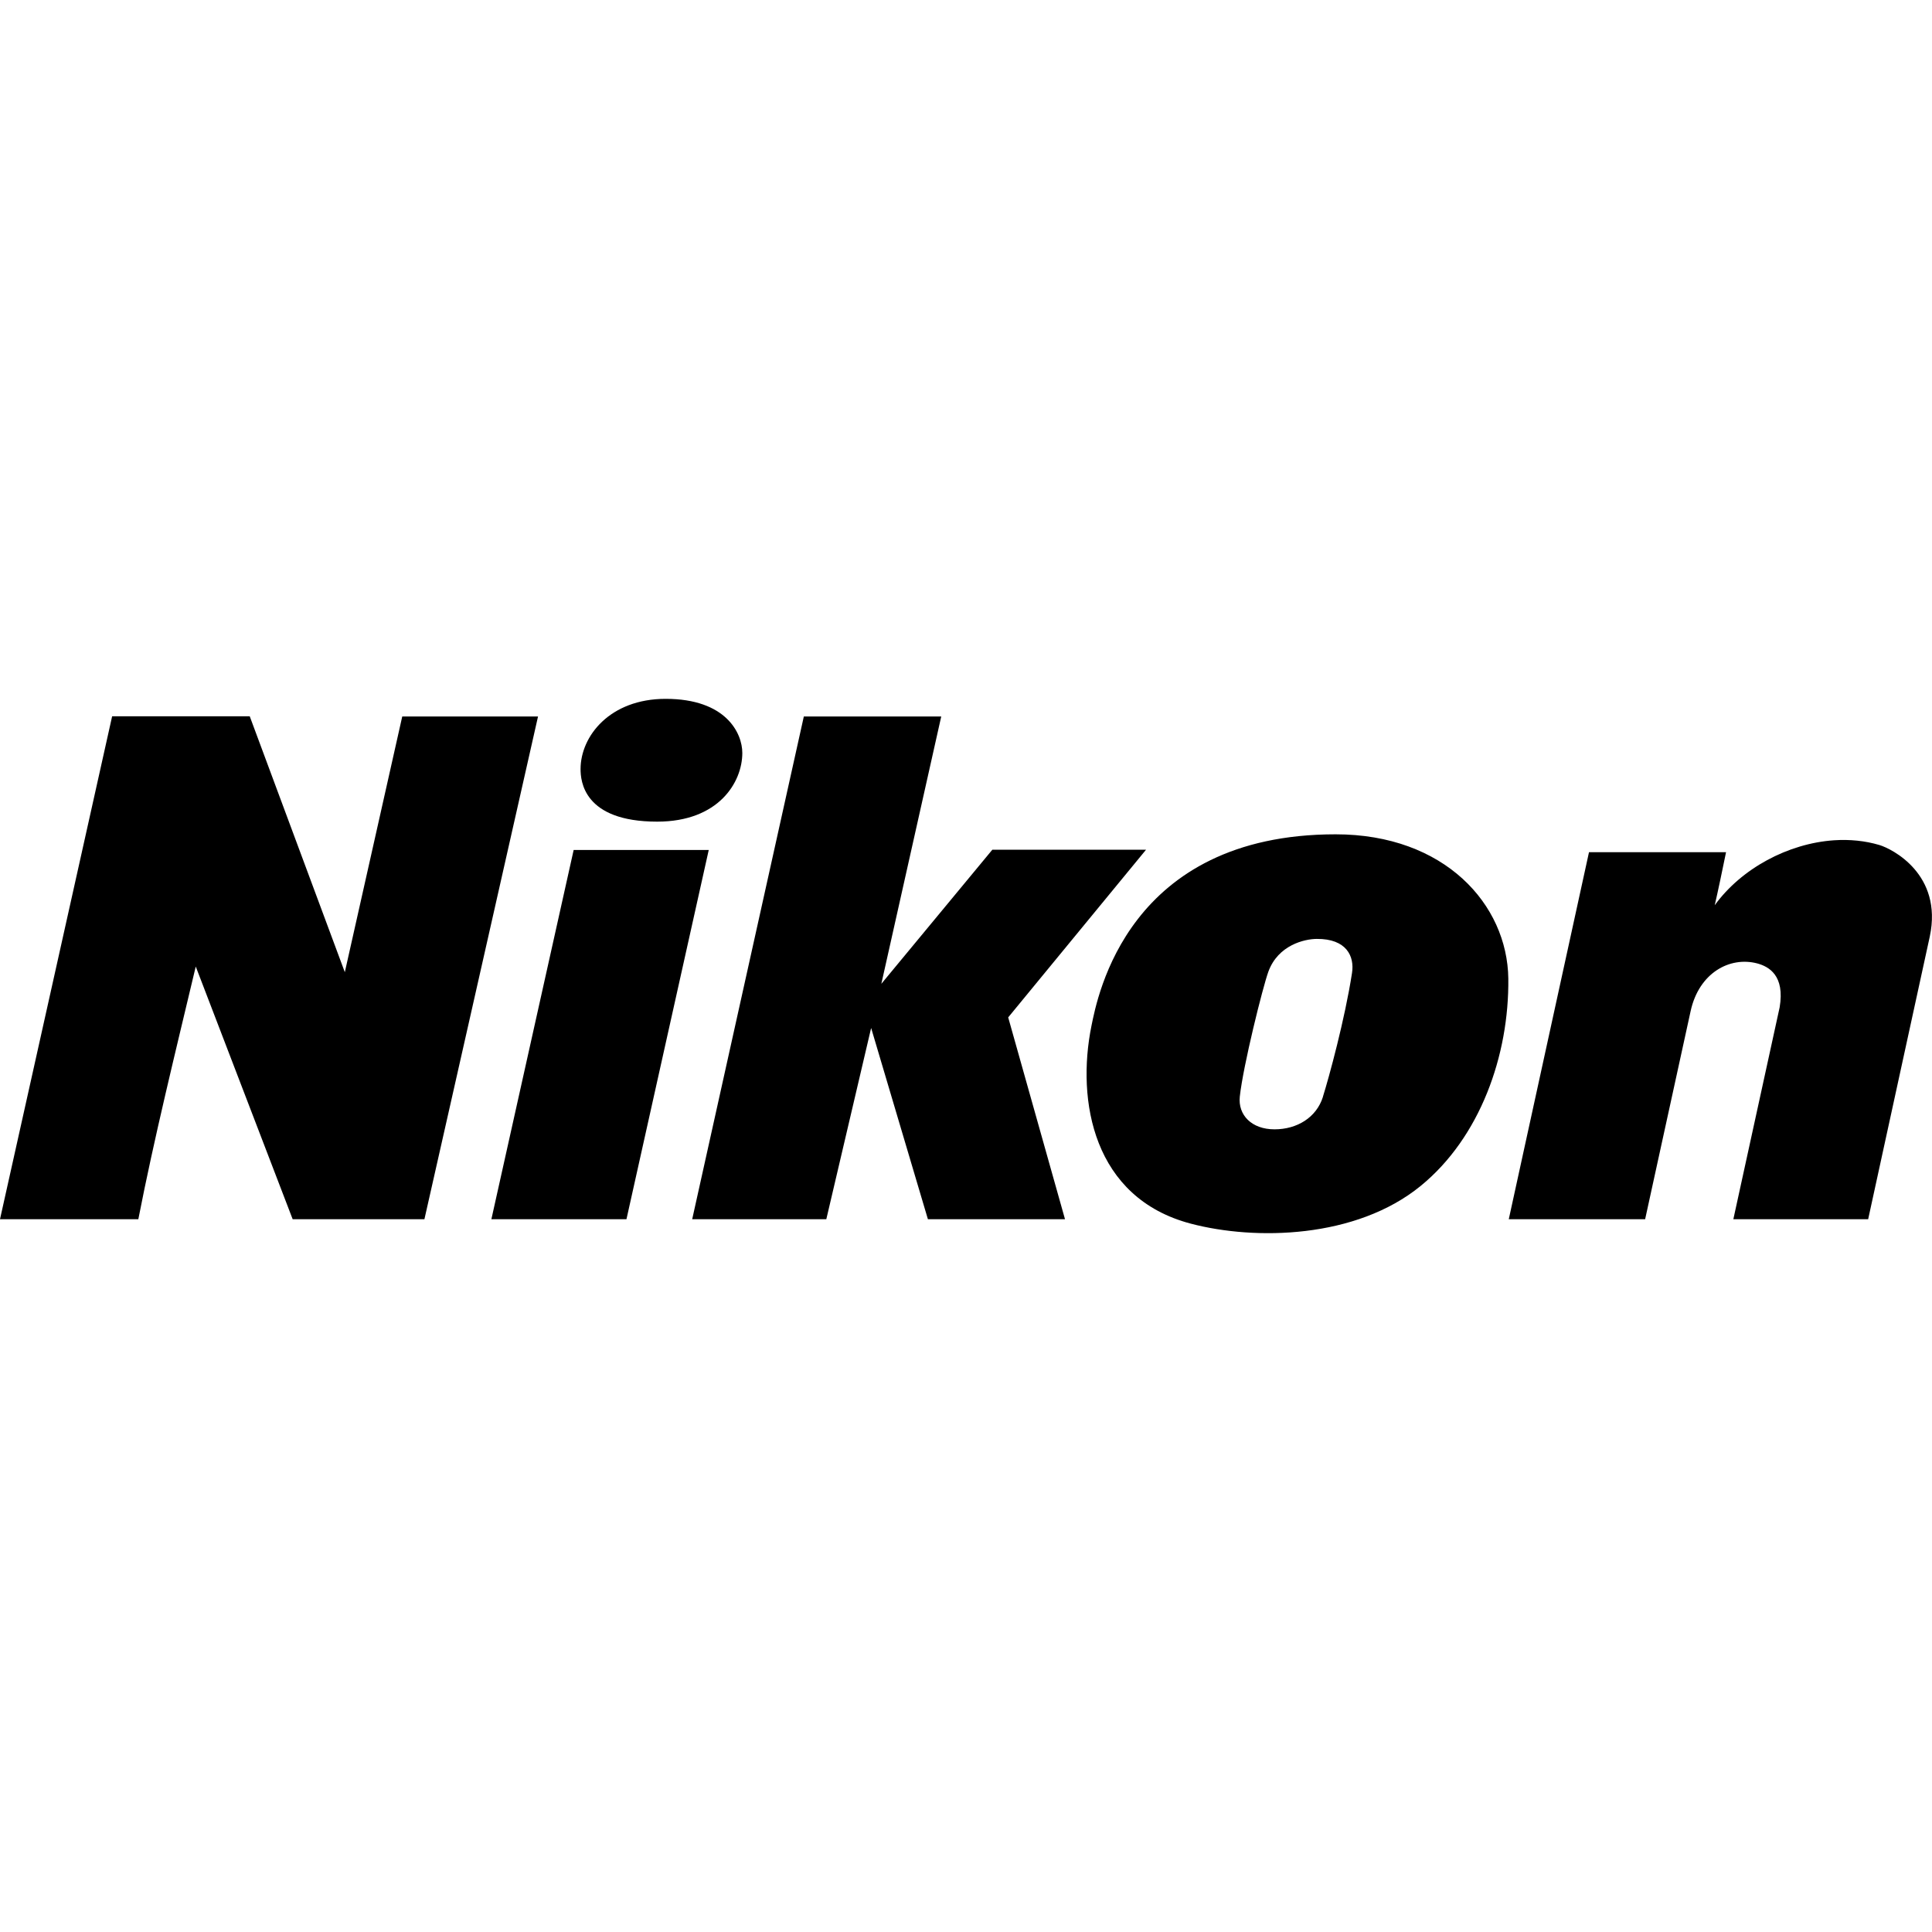
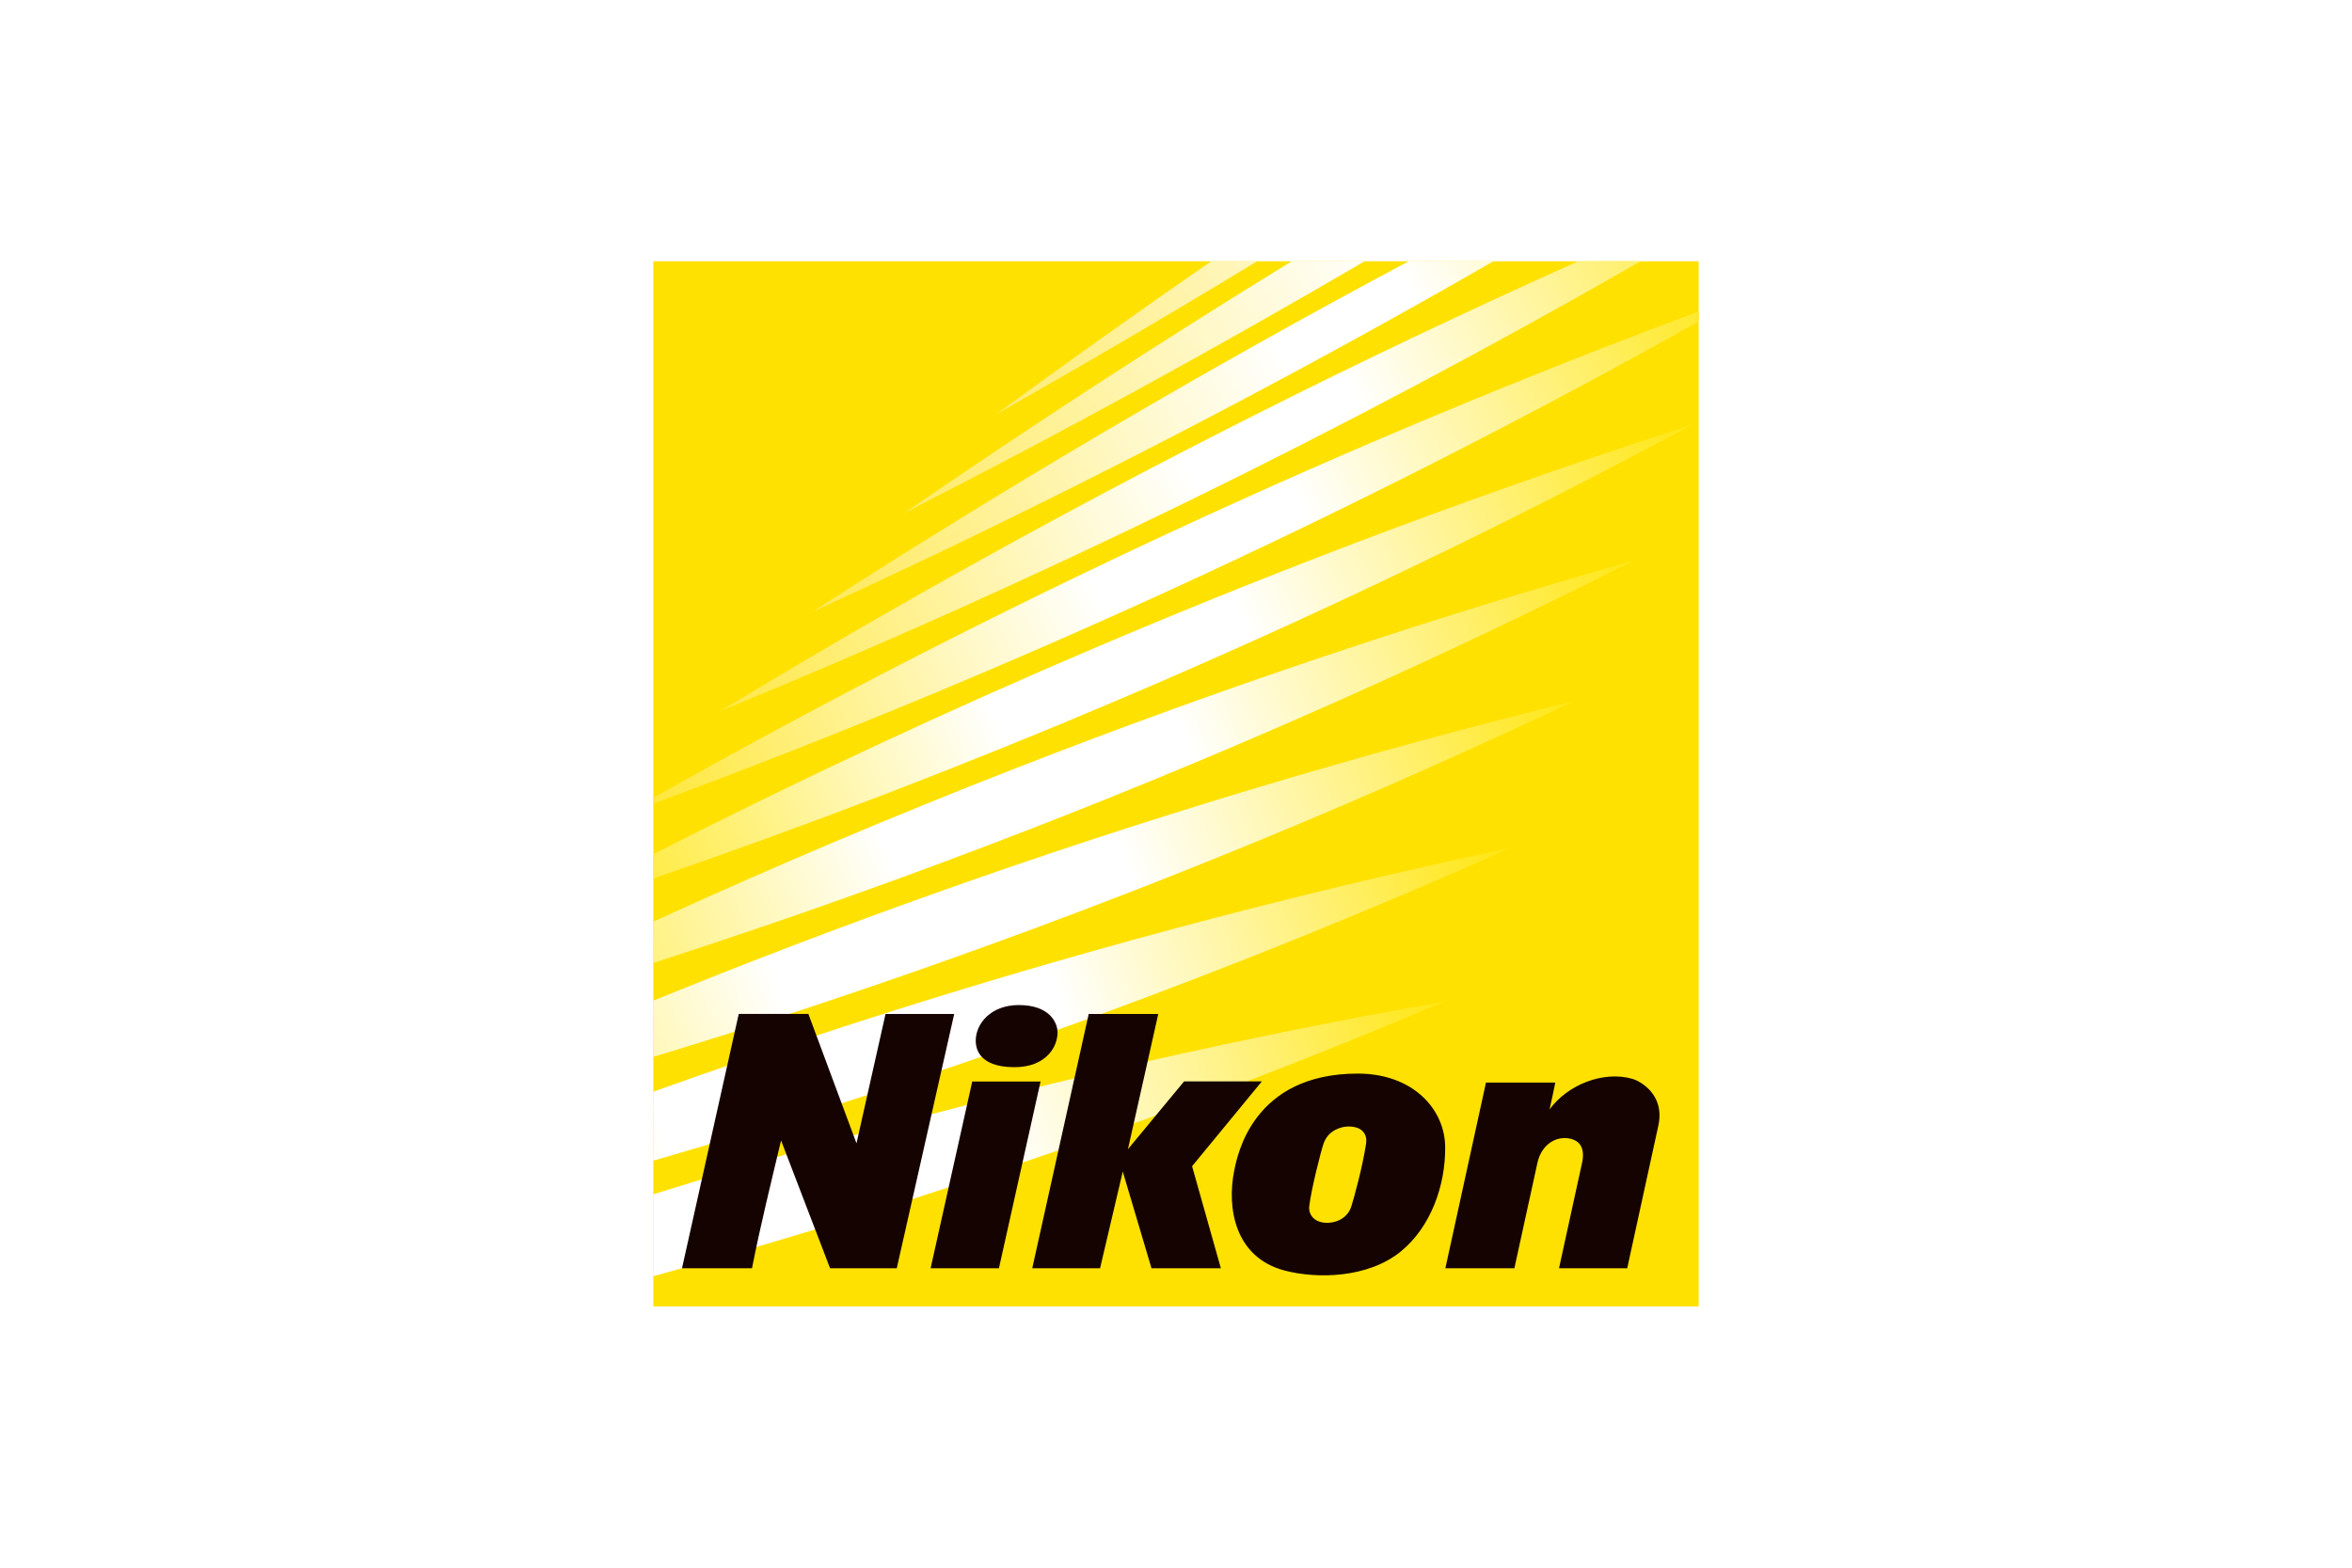
- <svg xmlns="http://www.w3.org/2000/svg" viewBox="0 0 50 50" width="50px" height="50px">
-   <path d="M 17.227 18.086 C 15.784 18.086 15.025 19.051 15.025 19.904 C 15.025 20.204 15.096 21.264 17.008 21.264 C 18.599 21.264 19.211 20.246 19.211 19.486 C 19.211 18.975 18.791 18.086 17.227 18.086 z M 2.902 18.537 L 0 31.553 L 3.58 31.553 C 3.987 29.466 4.531 27.264 5.066 25.014 L 7.574 31.553 L 10.984 31.553 L 13.924 18.543 L 10.41 18.543 L 8.924 25.16 L 6.463 18.537 L 2.902 18.537 z M 20.803 18.543 L 17.914 31.553 L 21.385 31.553 L 22.545 26.604 L 24.014 31.553 L 27.562 31.553 L 26.092 26.33 L 29.66 21.99 L 25.682 21.99 L 22.809 25.461 L 24.359 18.543 L 20.803 18.543 z M 34.566 21.592 C 29.186 21.592 28.402 25.787 28.246 26.553 C 27.854 28.49 28.291 31.003 30.818 31.668 C 32.485 32.107 35.094 32.059 36.77 30.689 C 38.302 29.436 39.058 27.318 39.035 25.324 C 39.01 23.409 37.389 21.592 34.566 21.592 z M 47.469 21.746 C 46.274 21.826 45.063 22.479 44.377 23.428 C 44.467 23.037 44.562 22.58 44.67 22.055 L 41.123 22.055 L 39.047 31.553 L 42.576 31.553 L 43.754 26.164 C 43.972 25.174 44.767 24.749 45.473 24.932 C 45.779 25.014 46.196 25.244 46.057 26.07 L 44.859 31.553 L 48.348 31.553 L 49.943 24.236 C 50.284 22.623 48.962 21.965 48.639 21.869 C 48.265 21.758 47.867 21.72 47.469 21.746 z M 14.846 21.998 L 12.717 31.553 L 16.213 31.553 L 18.342 21.998 L 14.846 21.998 z M 34.076 24.299 C 34.847 24.292 35.058 24.749 34.99 25.18 C 34.806 26.375 34.392 27.889 34.24 28.373 C 34.237 28.379 34.237 28.387 34.236 28.391 C 34.068 28.92 33.569 29.227 32.984 29.227 C 32.391 29.227 32.035 28.855 32.086 28.379 C 32.173 27.577 32.68 25.549 32.824 25.15 C 33.077 24.453 33.766 24.301 34.076 24.299 z" />
+ <svg xmlns="http://www.w3.org/2000/svg" height="800" width="1200" viewBox="-44.7 -74.5 387.4 447">
+   <defs>
+     <linearGradient x1="0" y1="0" x2="1" y2="0" gradientUnits="userSpaceOnUse" gradientTransform="scale(98.68864 -98.68864) rotate(-32.85 -12.597 -4.741)" spreadMethod="pad" id="j">
+       <stop offset="0" stop-color="#ffeb6e" />
+       <stop offset=".475" stop-color="#fff" />
+       <stop offset=".525" stop-color="#fff" />
+       <stop offset="1" stop-color="#ffe400" />
+     </linearGradient>
+     <linearGradient x1="0" y1="0" x2="1" y2="0" gradientUnits="userSpaceOnUse" gradientTransform="scale(100.2359 -100.2359) rotate(-30.75 -13.21 -4.557)" spreadMethod="pad" id="i">
+       <stop offset="0" stop-color="#ffea61" />
+       <stop offset=".46" stop-color="#fff" />
+       <stop offset=".54" stop-color="#fff" />
+       <stop offset="1" stop-color="#ffe400" />
+     </linearGradient>
+     <linearGradient x1="0" y1="0" x2="1" y2="0" gradientUnits="userSpaceOnUse" gradientTransform="matrix(89.3902 48.9802 48.9802 -89.3902 39.877 733.38)" spreadMethod="pad" id="h">
+       <stop offset="0" stop-color="#ffe851" />
+       <stop offset=".445" stop-color="#fff" />
+       <stop offset=".555" stop-color="#fff" />
+       <stop offset="1" stop-color="#ffe400" />
+     </linearGradient>
+     <linearGradient x1="0" y1="0" x2="1" y2="0" gradientUnits="userSpaceOnUse" gradientTransform="scale(103.7246 -103.7246) rotate(-26.76 -14.542 -4.15)" spreadMethod="pad" id="g">
+       <stop offset="0" stop-color="#ffe73f" />
+       <stop offset=".43" stop-color="#fff" />
+       <stop offset=".57" stop-color="#fff" />
+       <stop offset="1" stop-color="#ffe400" />
+     </linearGradient>
+     <linearGradient x1="0" y1="0" x2="1" y2="0" gradientUnits="userSpaceOnUse" gradientTransform="matrix(95.9529 44.4788 44.4788 -95.9529 24.627 717.067)" spreadMethod="pad" id="f">
+       <stop offset="0" stop-color="#ffe528" />
+       <stop offset=".415" stop-color="#fff" />
+       <stop offset=".585" stop-color="#fff" />
+       <stop offset="1" stop-color="#ffe400" />
+     </linearGradient>
+     <linearGradient x1="0" y1="0" x2="1" y2="0" gradientUnits="userSpaceOnUse" gradientTransform="matrix(99.3767 42.2853 42.2853 -99.3767 16.44 708.317)" spreadMethod="pad" id="e">
+       <stop offset="0" stop-color="#ffe400" />
+       <stop offset=".4" stop-color="#fff" />
+       <stop offset=".6" stop-color="#fff" />
+       <stop offset="1" stop-color="#ffe400" />
+     </linearGradient>
+     <linearGradient x1="0" y1="0" x2="1" y2="0" gradientUnits="userSpaceOnUse" gradientTransform="scale(110.8393 -110.8393) rotate(-21.3 -16.734 -3.342)" spreadMethod="pad" id="d">
+       <stop offset="0" stop-color="#ffe400" />
+       <stop offset=".385" stop-color="#fff" />
+       <stop offset=".615" stop-color="#fff" />
+       <stop offset="1" stop-color="#ffe400" />
+     </linearGradient>
+     <linearGradient x1="0" y1="0" x2="1" y2="0" gradientUnits="userSpaceOnUse" gradientTransform="scale(113.7843 -113.7843) rotate(-19.62 -17.531 -3.009)" spreadMethod="pad" id="c">
+       <stop offset="0" stop-color="#ffe400" />
+       <stop offset=".37" stop-color="#fff" />
+       <stop offset=".63" stop-color="#fff" />
+       <stop offset="1" stop-color="#ffe400" />
+     </linearGradient>
+     <linearGradient x1="0" y1="0" x2="1" y2="0" gradientUnits="userSpaceOnUse" gradientTransform="matrix(111.492 36.2475 36.2475 -111.492 -10.81 679.442)" spreadMethod="pad" id="b">
+       <stop offset="0" stop-color="#ffe400" />
+       <stop offset=".355" stop-color="#fff" />
+       <stop offset=".645" stop-color="#fff" />
+       <stop offset="1" stop-color="#ffe400" />
+     </linearGradient>
+     <linearGradient x1="0" y1="0" x2="1" y2="0" gradientUnits="userSpaceOnUse" gradientTransform="scale(121.0718 -121.0718) rotate(-16.47 -19.175 -2.187)" spreadMethod="pad" id="a">
+       <stop offset="0" stop-color="#ffe400" />
+       <stop offset=".34" stop-color="#fff" />
+       <stop offset=".66" stop-color="#fff" />
+       <stop offset="1" stop-color="#ffe400" />
+     </linearGradient>
+     <clipPath clipPathUnits="userSpaceOnUse" id="k">
+       <path d="M28.346 638.929h121.89V762.52H28.346z" />
+     </clipPath>
+   </defs>
+   <path d="M0 298h298V0H0z" fill="#ffe100" />
+   <path d="M36.056 689a530.018 530.018 0 01-7.71-2.345v-6.661a516.548 516.548 0 0164.387 22.35A516.45 516.45 0 0136.056 689" fill="url(#a)" transform="matrix(3.50667 0 0 -3.50667 -99.4 2673.903)" />
+   <path d="M43.727 700.255a546.168 546.168 0 01-15.381-5.257v-5.609a537.358 537.358 0 0169.752 25.455 537.882 537.882 0 01-54.371-14.589" fill="url(#b)" transform="matrix(3.50667 0 0 -3.50667 -99.4 2673.903)" />
+   <path d="M50.977 711.039a547.106 547.106 0 01-22.631-8.635v-4.577a549.942 549.942 0 0124.46 8.077 545.292 545.292 0 0150.433 20.872 544.326 544.326 0 01-52.262-15.737" fill="url(#c)" transform="matrix(3.50667 0 0 -3.50667 -99.4 2673.903)" />
+   <path d="M57.875 721.324a559.712 559.712 0 01-29.529-12.498v-3.359a560.997 560.997 0 0131.36 11.164 556.866 556.866 0 0148.437 21.589 556.551 556.551 0 01-50.268-16.896" fill="url(#d)" transform="matrix(3.50667 0 0 -3.50667 -99.4 2673.903)" />
+   <path d="M64.48 731.187a575.295 575.295 0 01-36.134-16.872v-1.983a574.027 574.027 0 0137.948 14.589 572.932 572.932 0 0146.578 22.341 573.875 573.875 0 01-48.392-18.075" fill="url(#e)" transform="matrix(3.50667 0 0 -3.50667 -99.4 2673.903)" />
+   <path d="M70.866 740.703a598.95 598.95 0 01-42.52-21.806v-.473a597.475 597.475 0 0144.307 18.424 598.066 598.066 0 0140.674 20.77v.825a598.433 598.433 0 01-42.461-17.74" fill="url(#f)" transform="matrix(3.50667 0 0 -3.50667 -99.4 2673.903)" />
+   <path d="M103.536 762.52a631.292 631.292 0 01-26.506-12.607 629.611 629.611 0 01-43.262-23.979 632.586 632.586 0 0174.842 36.586z" fill="url(#g)" transform="matrix(3.50667 0 0 -3.50667 -99.4 2673.903)" />
+   <path d="M89.754 762.52a673.338 673.338 0 01-48.472-28.502 672.114 672.114 0 0143.42 21.797 686.339 686.339 0 0111.947 6.705z" fill="url(#h)" transform="matrix(3.50667 0 0 -3.50667 -99.4 2673.903)" />
+   <path d="M80.243 762.52a724.488 724.488 0 01-31.502-20.473 727.596 727.596 0 0137.426 20.473z" fill="url(#i)" transform="matrix(3.50667 0 0 -3.50667 -99.4 2673.903)" />
+   <path d="M73.698 762.52a794.272 794.272 0 01-17.479-12.437 792.232 792.232 0 0121.215 12.437z" fill="url(#j)" transform="matrix(3.50667 0 0 -3.50667 -99.4 2673.903)" />
+   <g clip-path="url(#k)" transform="matrix(3.50667 0 0 -3.50667 -99.4 2673.903)">
+     <path d="M82.844 690.81c.402 1.108 1.498 1.353 1.992 1.357 1.225.01 1.561-.715 1.453-1.4-.293-1.897-.95-4.306-1.193-5.075l-.008-.027c-.267-.84-1.058-1.33-1.988-1.33-.942 0-1.512.593-1.43 1.348.14 1.275.945 4.494 1.174 5.128m6.274-8.801c2.435 1.99 3.638 5.358 3.601 8.526-.04 3.045-2.619 5.933-7.105 5.933-8.55 0-9.795-6.666-10.043-7.883-.623-3.078.072-7.072 4.088-8.13 2.65-.698 6.794-.623 9.46 1.554m18.86 14.02c-2.377.707-5.319-.467-6.774-2.477.143.62.295 1.349.467 2.183h-5.637l-3.3-15.096h5.61l1.872 8.563c.346 1.574 1.61 2.249 2.731 1.958.486-.131 1.15-.496.93-1.81l-1.905-8.711h5.545l2.537 11.626c.541 2.563-1.563 3.61-2.076 3.764m-53.422 3.12c0-.476.111-2.16 3.15-2.16 2.528 0 3.5 1.618 3.5 2.826 0 .812-.666 2.226-3.152 2.226-2.293 0-3.498-1.535-3.498-2.891m1.885-18.511l3.384 15.185h-5.554l-3.385-15.185zM38.73 691.033l3.984-10.393h5.422l4.67 20.677-5.584-.002-2.36-10.517-3.912 10.525h-5.66l-4.613-20.683h5.691c.647 3.316 1.512 6.816 2.362 10.393m20.42-10.393l4.59 20.677 5.654-.002-2.465-10.994 4.566 5.514h6.323l-5.674-6.897 2.34-8.298h-5.64l-2.335 7.864-1.846-7.864z" fill="#150301" />
+   </g>
</svg>
